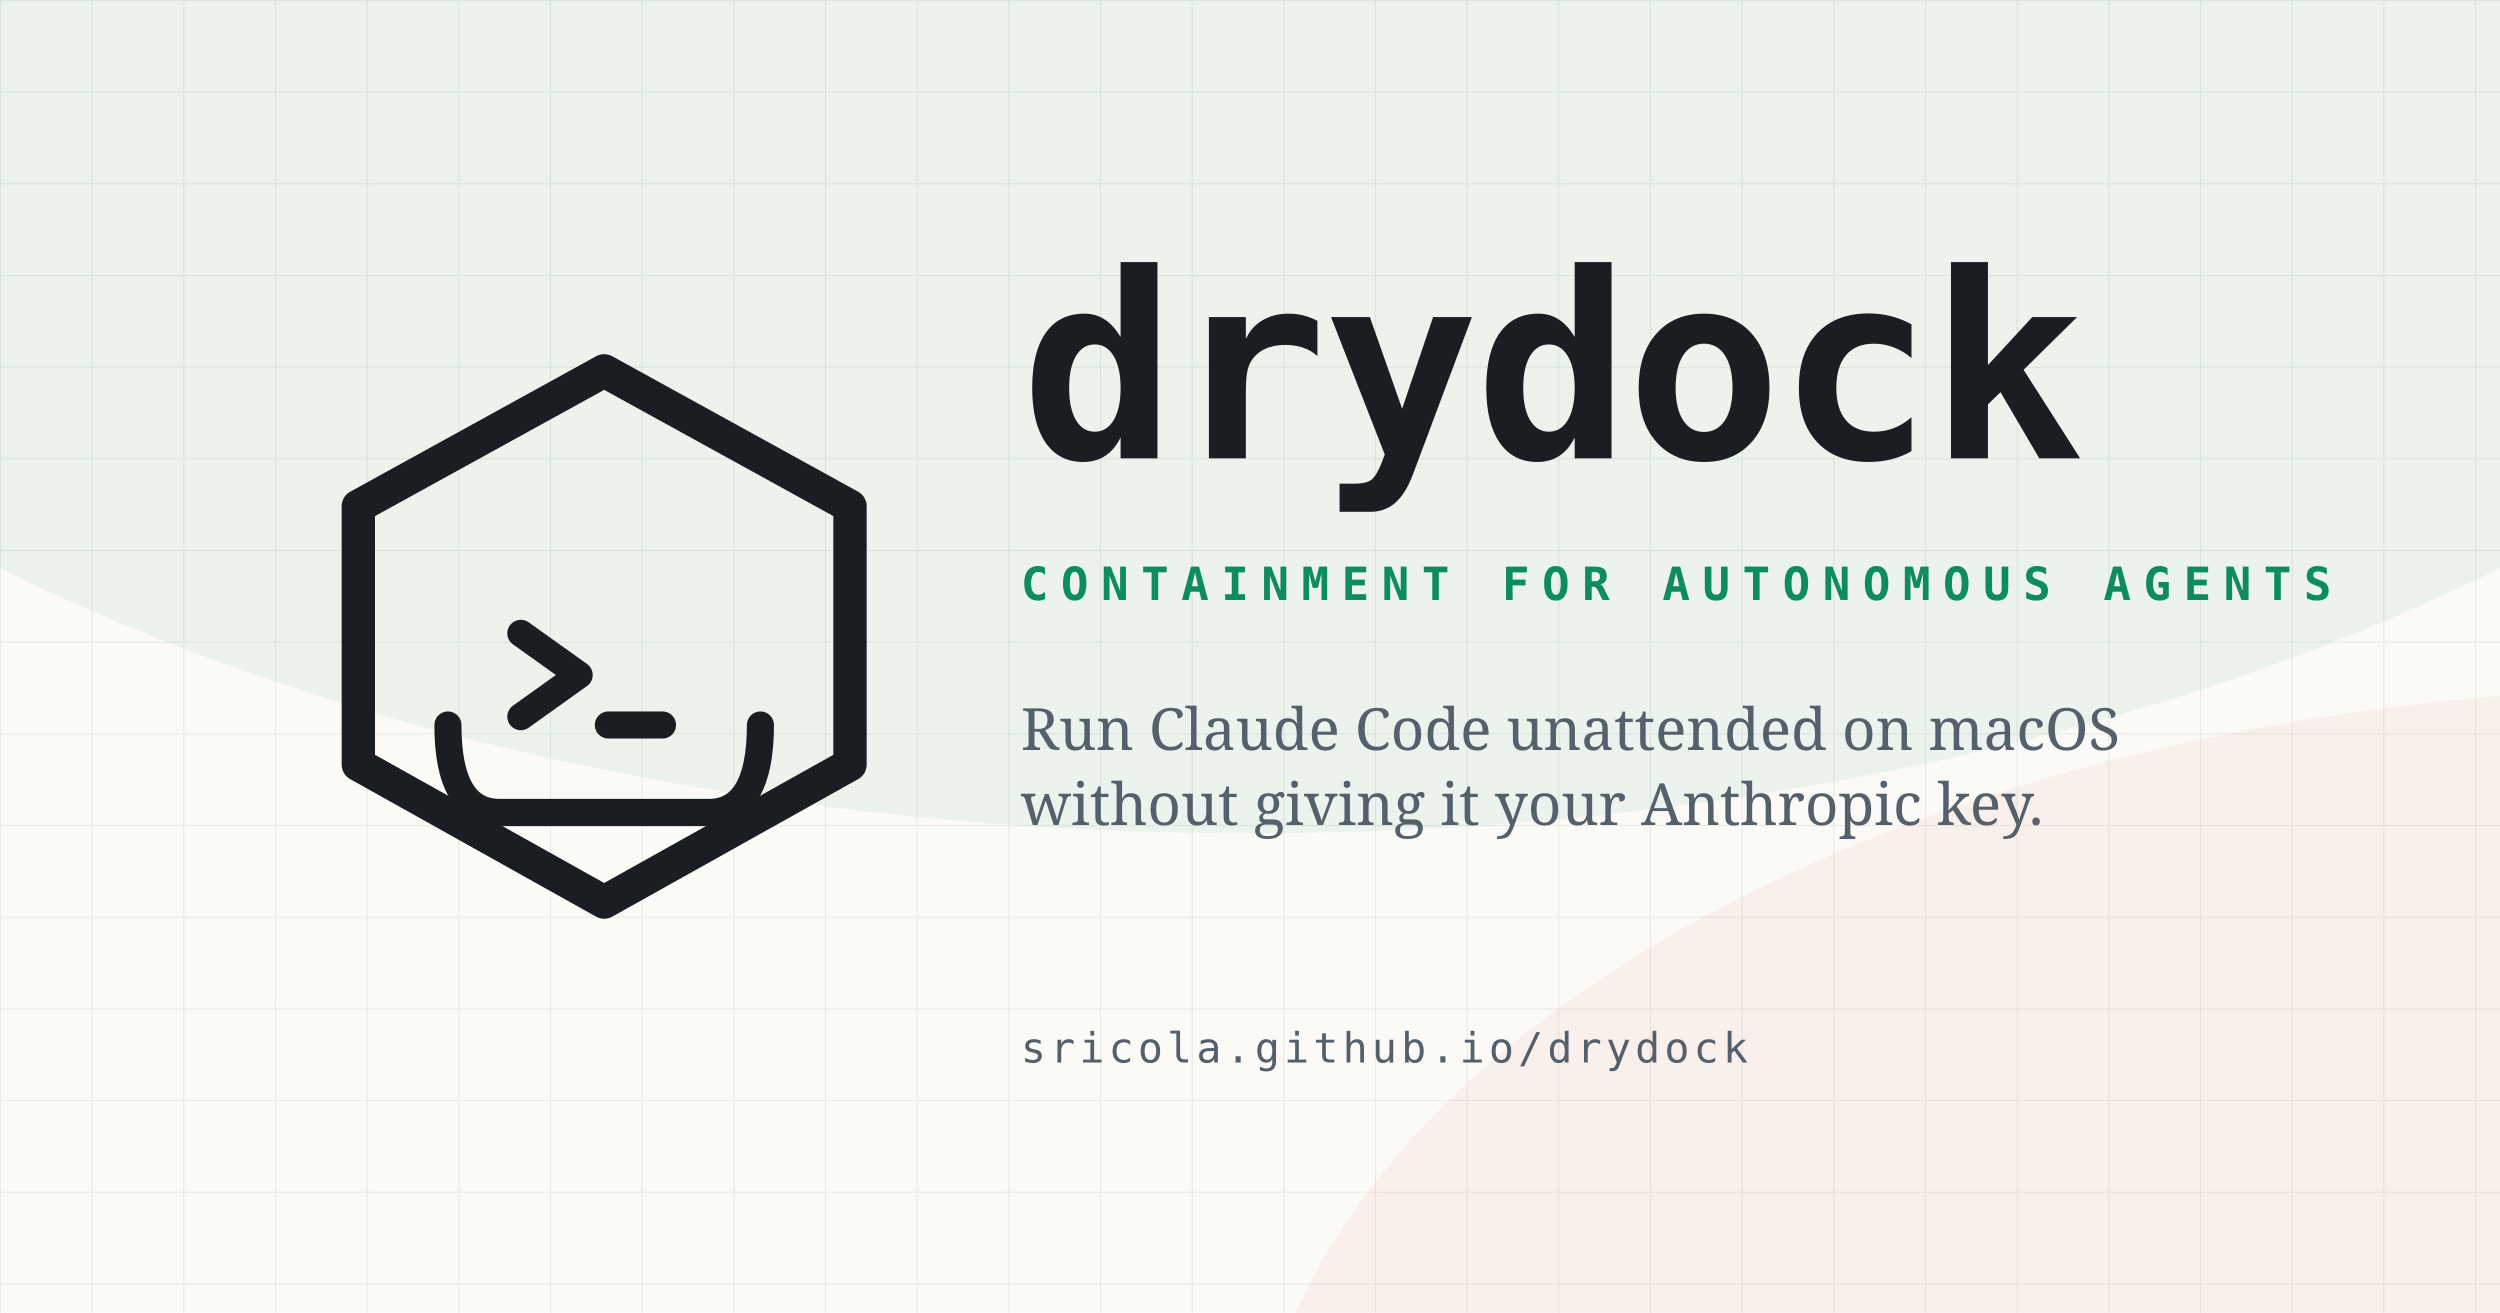
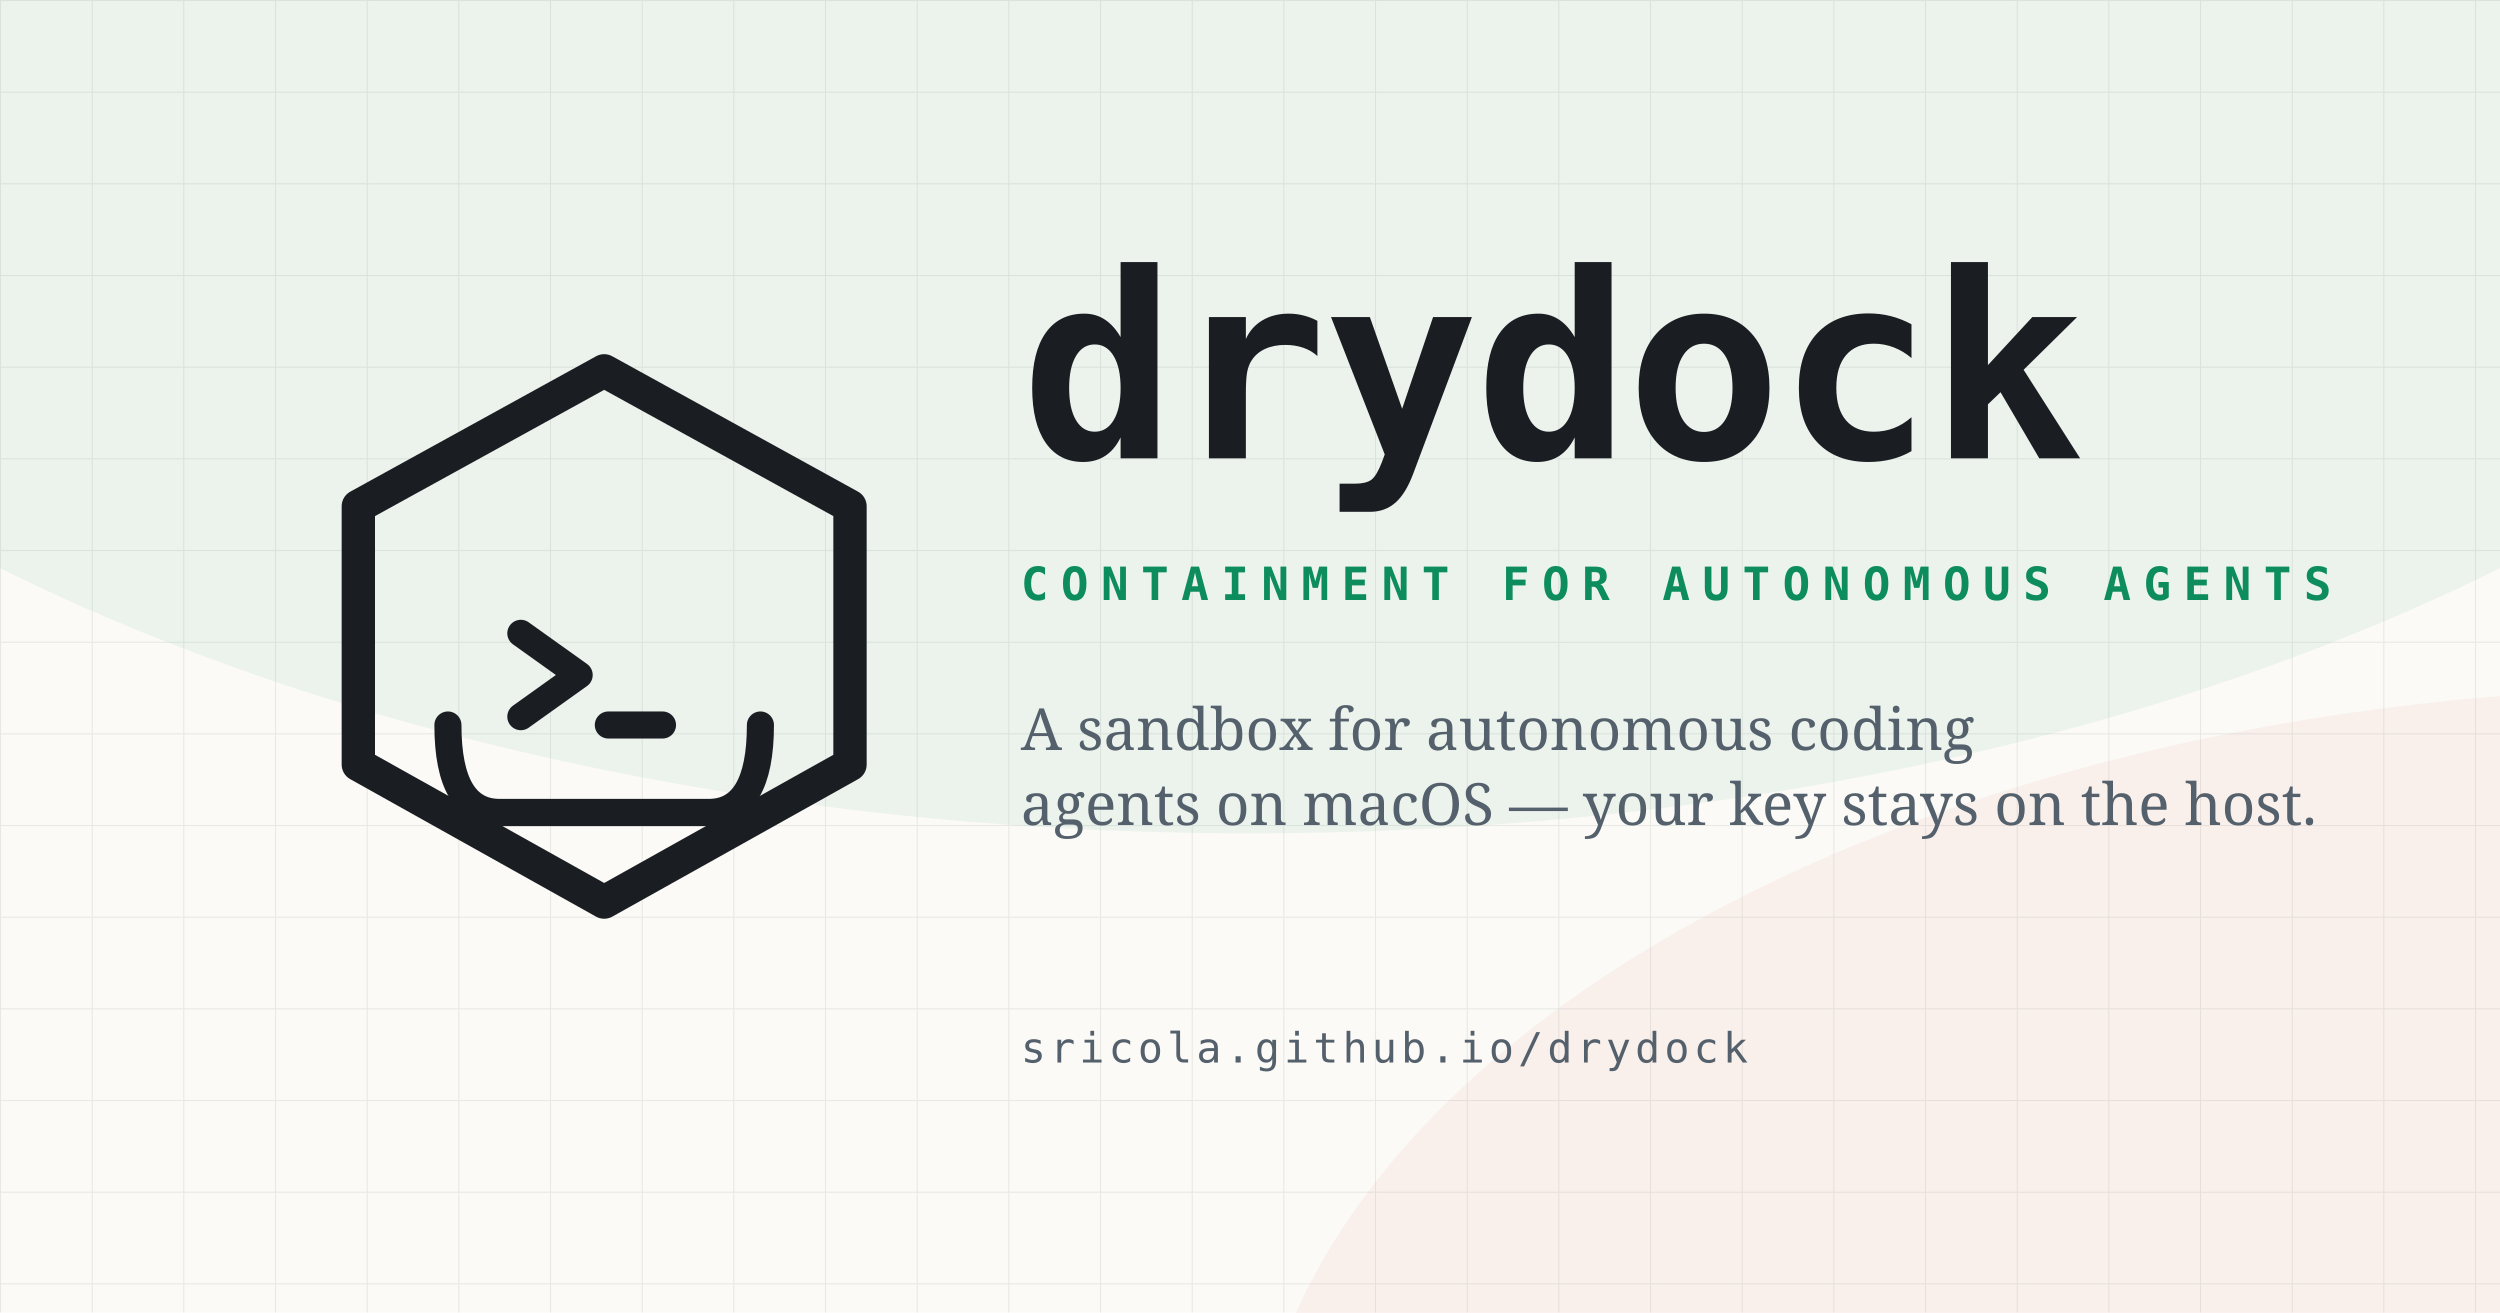
<svg xmlns="http://www.w3.org/2000/svg" viewBox="0 0 1200 630" font-family="ui-monospace, Menlo, monospace">
  <defs>
    <pattern id="grid" width="44" height="44" patternUnits="userSpaceOnUse">
      <path d="M44 0 L0 0 0 44" fill="none" stroke="rgba(20,25,30,.08)" stroke-width="1" />
    </pattern>
  </defs>
  <rect width="1200" height="630" fill="#fbfaf6" />
  <rect width="1200" height="630" fill="url(#grid)" />
  <ellipse cx="600" cy="-100" rx="900" ry="500" fill="rgba(13,141,94,.06)" />
  <ellipse cx="1300" cy="730" rx="700" ry="400" fill="rgba(201,44,44,.05)" />
  <g transform="translate(140 170)" fill="none" stroke="#1a1d22" stroke-linejoin="round" stroke-linecap="round">
    <path d="M 150 8 L 268 73 L 268 197 L 150 263 L 32 197 L 32 73 Z" stroke-width="16" />
    <path d="M 75 178 Q 75 220 100 220 L 200 220 Q 225 220 225 178" stroke-width="13" />
    <path d="M 95 220 L 205 220" stroke-width="13" />
    <path d="M 110 134 L 138 154 L 110 174" stroke-width="13" />
    <path d="M 152 178 L 178 178" stroke-width="13" />
  </g>
  <g transform="translate(490 220)">
    <text x="0" y="0" font-size="124" font-weight="700" letter-spacing="-2" fill="#1a1d22">drydock</text>
    <text x="0" y="68" font-size="22" letter-spacing="6" fill="#0d8d5e" font-weight="600">CONTAINMENT FOR AUTONOMOUS AGENTS</text>
    <text x="0" y="140" font-size="28" font-family="Newsreader, Georgia, serif" fill="#54606b">
-       <tspan>Run Claude Code unattended on macOS</tspan>
-       <tspan x="0" dy="36">without giving it your Anthropic key.</tspan>
+       <tspan>A sandbox for autonomous coding</tspan>
+       <tspan x="0" dy="36">agents on macOS — your key stays on the host.</tspan>
    </text>
    <text x="0" y="290" font-size="20" fill="#54606b" letter-spacing="2">
      sricola.github.io/drydock
    </text>
  </g>
</svg>
